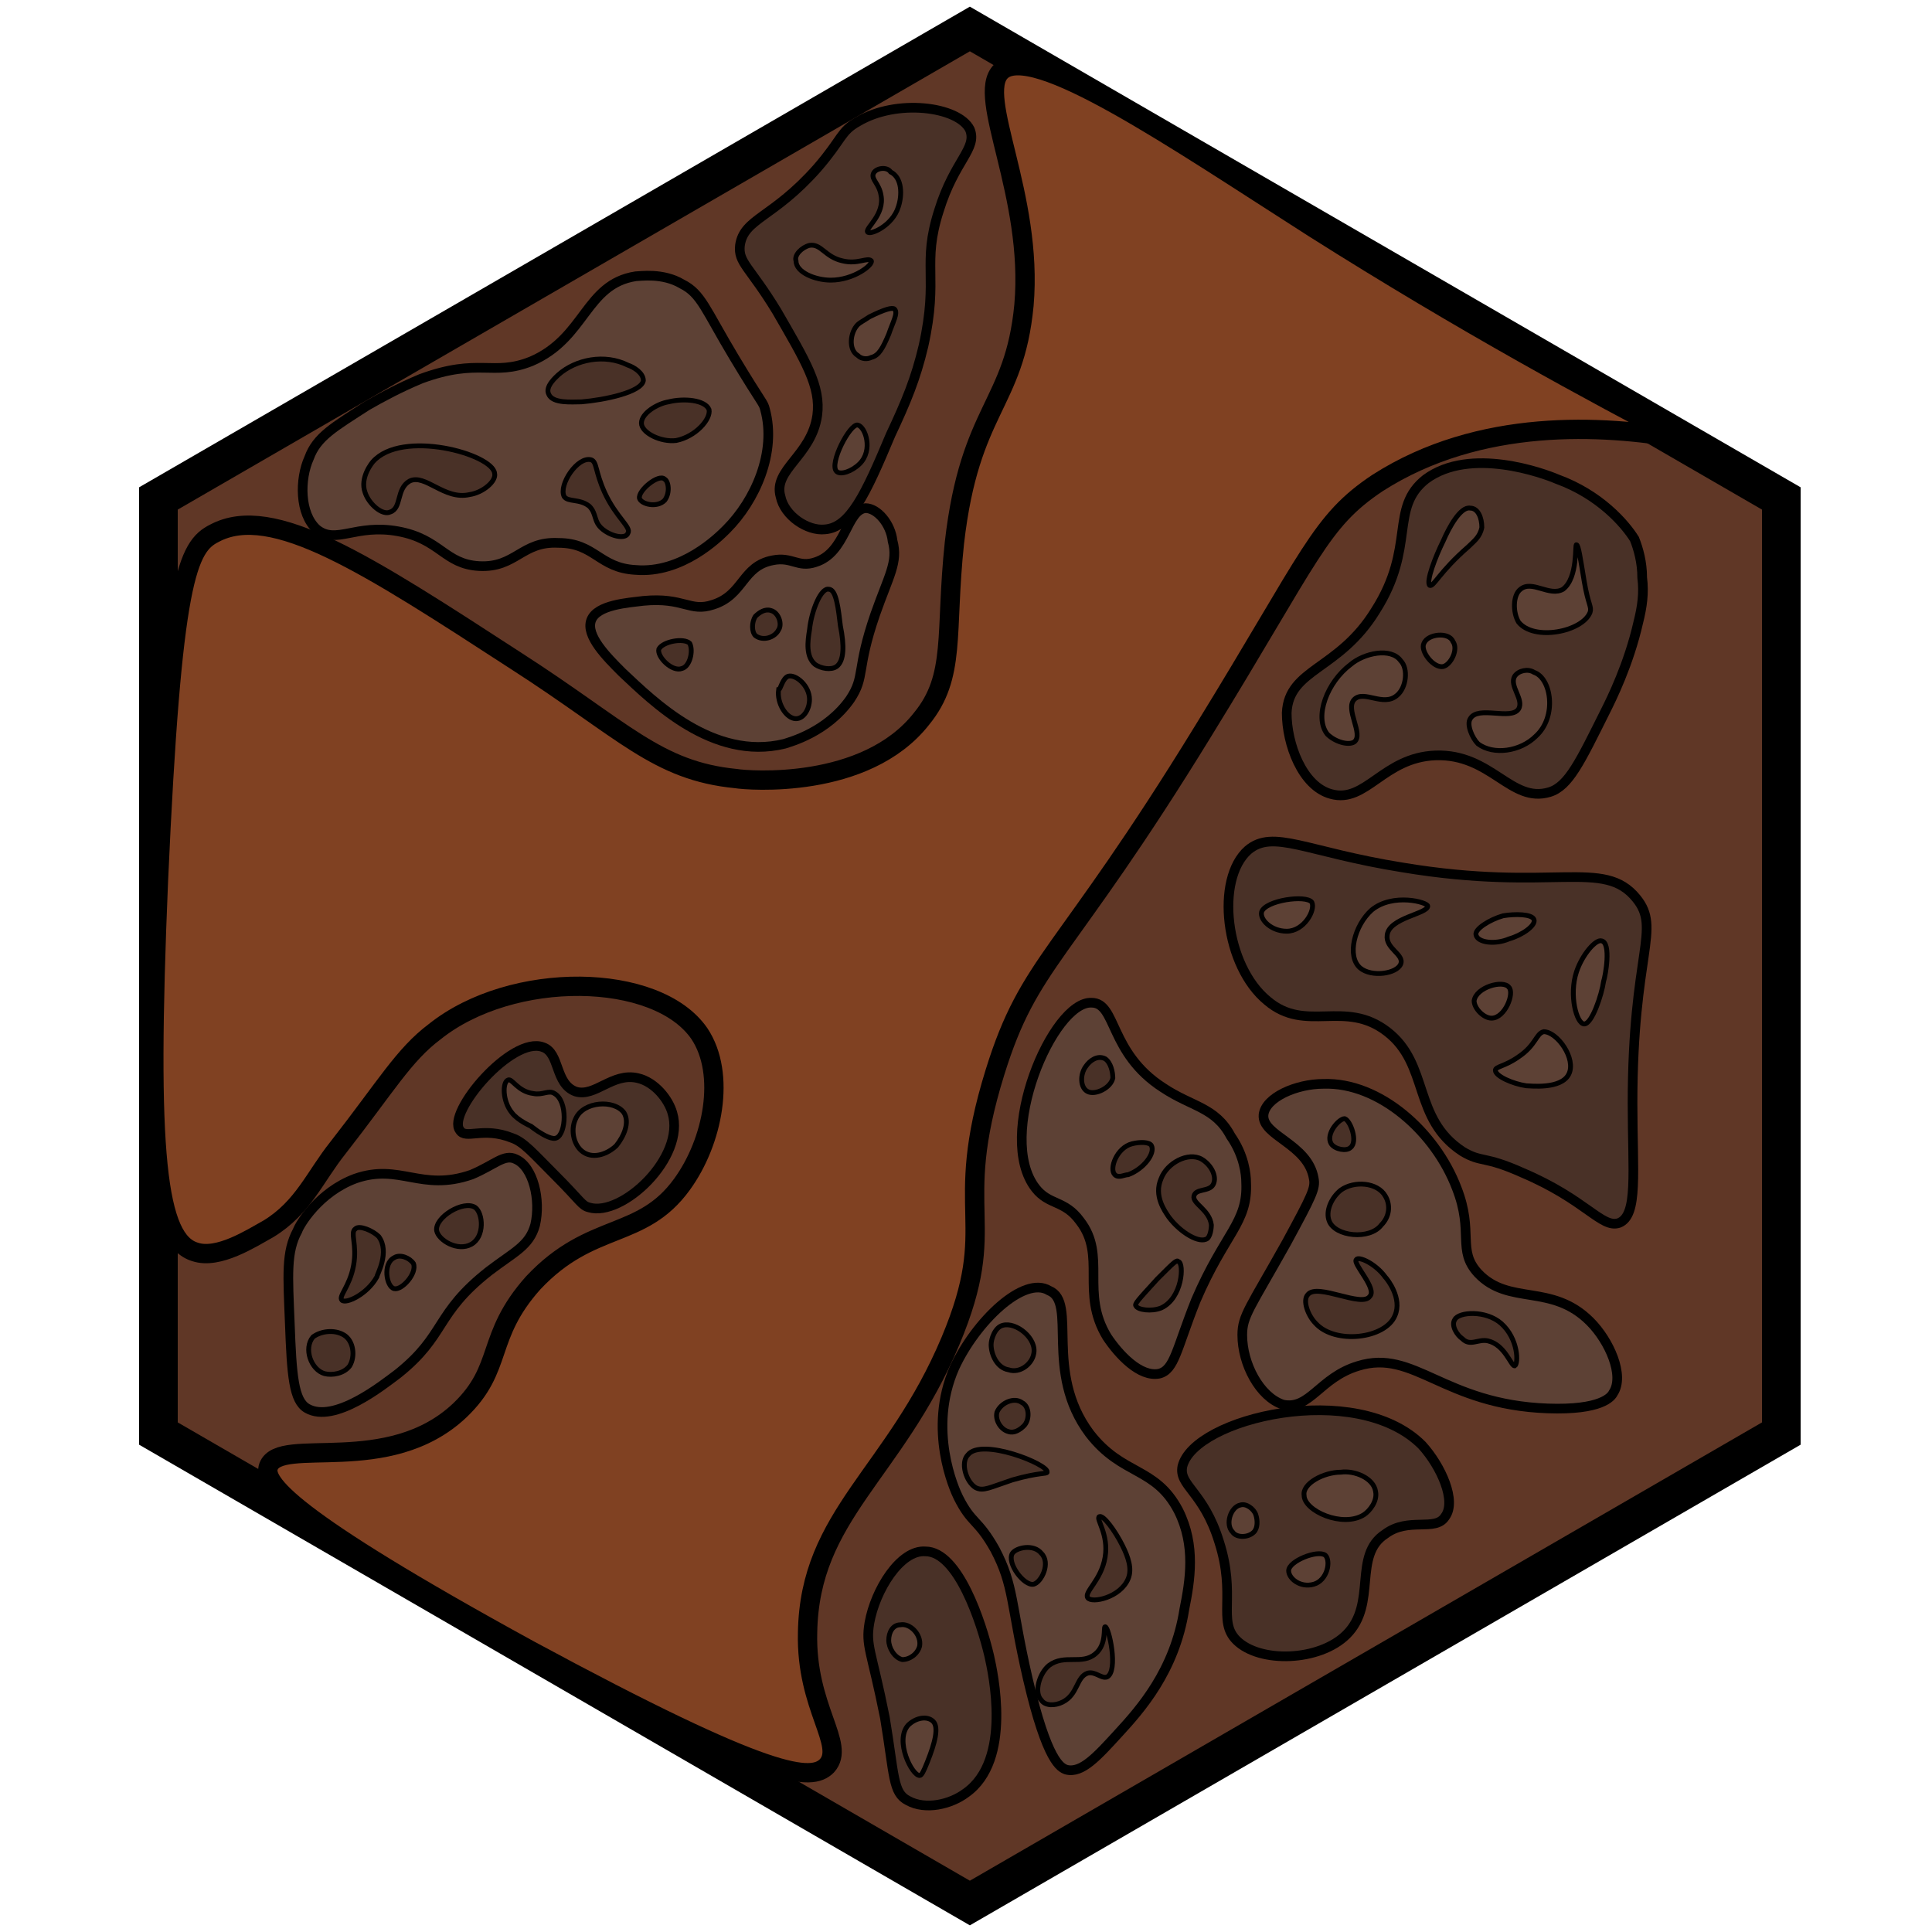
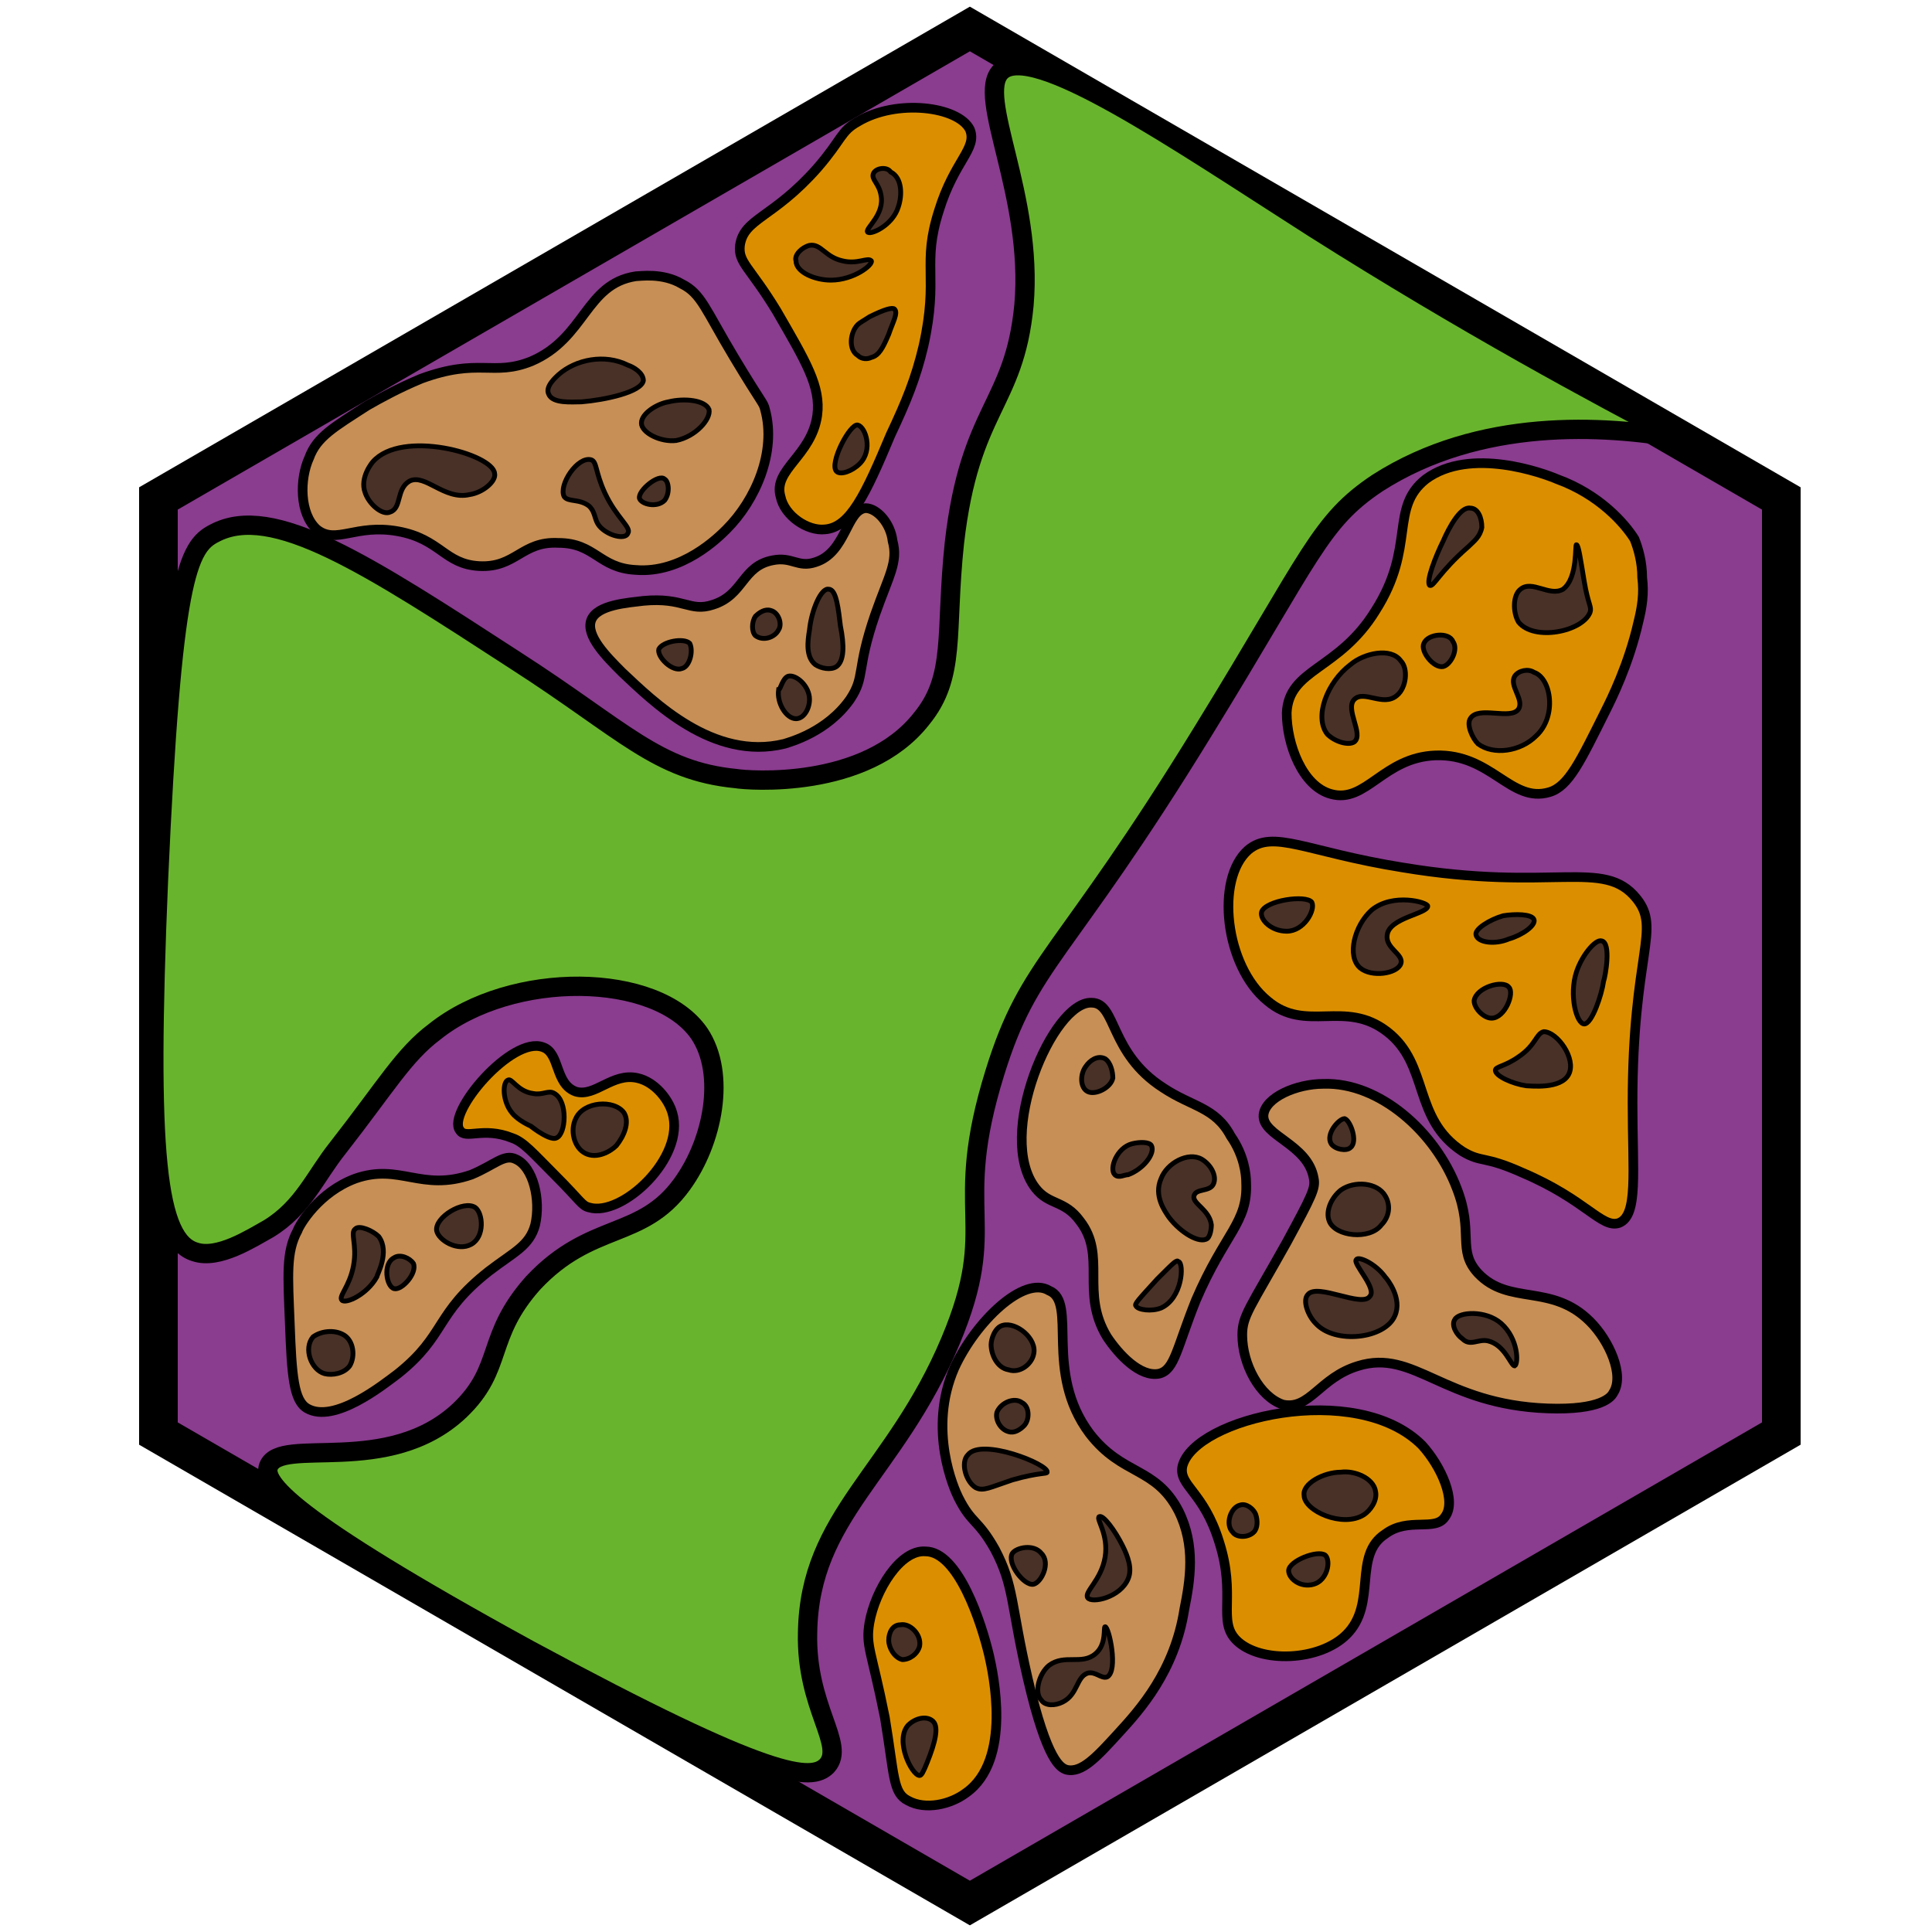
<svg xmlns="http://www.w3.org/2000/svg" version="1.1" id="Ebene_2_00000102515279259459330970000009961207141117840296_" x="0px" y="0px" viewBox="0 0 100 100" style="enable-background:new 0 0 100 100;" xml:space="preserve">
-   <style type="text/css">
- 	.st0{fill:#603726;stroke:#000000;stroke-width:2;stroke-miterlimit:10;}
- 	.st1{fill:#804122;stroke:#000000;stroke-miterlimit:10;}
- 	.st2{fill:#493127;stroke:#000000;stroke-width:0.5;stroke-miterlimit:10;}
- 	.st3{fill:#5D4135;stroke:#000000;stroke-width:0.5;stroke-miterlimit:10;}
- 	.st4{fill:#5D4135;stroke:#000000;stroke-width:0.25;stroke-miterlimit:10;}
- 	.st5{fill:#493127;stroke:#000000;stroke-width:0.25;stroke-miterlimit:10;}
- 	.st6{fill:none;stroke:#000000;stroke-width:0.25;stroke-miterlimit:10;}
- </style>
+   <style type="text/css">	.st0{fill:#8A3C8F;stroke:#000000;stroke-width:2;stroke-miterlimit:10;}	.st1{fill:#69B42D;stroke:#000000;stroke-miterlimit:10;}	.st2{fill:#DB8F00;stroke:#000000;stroke-width:0.5;stroke-miterlimit:10;}	.st3{fill:#C78F55;stroke:#000000;stroke-width:0.5;stroke-miterlimit:10;}	.st4{fill:#493127;stroke:#000000;stroke-width:0.25;stroke-miterlimit:10;}	.st5{fill:#493127;stroke:#000000;stroke-width:0.25;stroke-miterlimit:10;}	.st6{fill:none;stroke:#000000;stroke-width:0.25;stroke-miterlimit:10;}</style>
  <polygon class="st0" points="8.2,74.2 50.2,98.5 92.2,74.2 92.2,25.8 50.2,1.5 8.2,25.8 " />
-   <path class="st1" d="M68,11.8c-7.2-4.6-14.6-9.7-16.2-8.1C50.5,5,53.5,10.1,53,15.8c-0.5,5.2-2.8,5.3-3.6,12.3  c-0.5,4.7,0.1,6.9-1.7,9.1c-2.9,3.7-9,3.2-9.6,3.1c-4.1-0.4-5.8-2.5-11.4-6.1C19,29.2,14.1,26,11.1,27.6c-1.4,0.7-2.2,2.3-2.9,18  c-0.6,14.2-0.1,18.6,1.9,19.2c1.2,0.4,2.9-0.7,3.8-1.2c1.8-1.1,2.4-2.7,3.6-4.2c2.5-3.2,3.4-4.8,5-6c4-3.2,11.5-3.1,13.7,0.1  c1.4,2.1,0.7,5.6-0.9,7.8c-2.1,2.9-4.7,1.9-7.7,5.1c-2.5,2.8-1.5,4.4-3.8,6.6c-3.7,3.5-9.3,1.3-9.9,2.9c-0.3,0.8,0.9,2.6,13.5,9.5  C40,92.2,42,92.2,42.8,91.4c1-1.1-1.1-3-1-6.9c0.1-6.1,4.5-8.2,7.4-15.1c2.6-6.2,0-6.5,2.3-13.9c1.8-5.8,3.5-5.8,10.8-17.7  c5.6-9.1,6-10.8,9-12.8C76.6,21.6,83,22,87,22.7C82.6,20.4,75.9,16.8,68,11.8z" />
-   <path class="st2" d="M80.6,24.8c-0.7-0.3-4.5-1.7-6.8,0c-1.9,1.5-0.5,3.5-2.6,6.8c-1.9,3.1-4.5,3-4.6,5.3c0,1.6,0.8,3.8,2.3,4.2  c1.8,0.5,2.7-1.9,5.4-2c2.9-0.1,3.9,2.5,5.9,1.9c1-0.3,1.6-1.6,2.9-4.2c0.3-0.6,1.2-2.4,1.7-4.6c0.2-0.8,0.3-1.5,0.2-2.3  c0-0.8-0.2-1.5-0.4-2C84.1,27.1,82.8,25.6,80.6,24.8z" />
-   <path class="st2" d="M72.6,44.9c-5-0.8-6.7-2-8-0.9c-1.7,1.5-1.2,6,1,7.8c2,1.7,4-0.1,6.2,1.6c2.2,1.7,1.3,4.5,3.9,6.2  c1,0.6,1.1,0.2,3.1,1.1c3.3,1.4,4.1,2.9,5,2.6c1-0.4,0.7-2.6,0.7-6.2c0-7.8,1.5-9,0.2-10.6C83,44.4,80.4,46.2,72.6,44.9z" />
-   <path class="st3" d="M76.5,65.9c-1.1-1.2-0.2-2.1-1.1-4.4c-1.1-2.9-4-5.5-6.9-5.4c-1.4,0-3,0.7-3.1,1.6c-0.1,1.1,2.3,1.5,2.6,3.3  c0.1,0.5-0.1,0.9-1.4,3.3c-1.9,3.4-2.3,3.8-2.3,4.8c0,1.5,0.9,3.2,2.1,3.6c1.4,0.3,1.9-1.4,3.9-2c2.9-0.9,4.4,2,9.8,2.2  c2.8,0.1,3.3-0.6,3.4-0.8c0.6-0.9-0.2-2.7-1.2-3.7C80.3,66.4,78.1,67.6,76.5,65.9z" />
-   <path class="st3" d="M60.2,56.3c-2.8-1.8-2.4-4.4-3.7-4.4c-2-0.1-5,6.9-2.9,9.6c0.7,0.9,1.5,0.6,2.3,1.7c1.4,1.8,0,3.7,1.4,6  c0.6,0.9,1.7,2.1,2.7,1.9c0.8-0.2,0.9-1.3,1.9-3.8c1.5-3.5,2.7-4,2.6-6.1c0-0.4-0.1-1.4-0.8-2.4C62.9,57.3,61.7,57.3,60.2,56.3z" />
-   <path class="st2" d="M61.2,75.9c-0.2,1,1.1,1.3,1.9,3.9c0.9,2.8-0.1,4.1,0.9,5.1c1.2,1.2,4.3,1.1,5.7-0.3c1.6-1.6,0.3-4.1,2-5.2  c1.2-0.9,2.6-0.1,3.1-0.9c0.6-0.8-0.2-2.6-1.2-3.7C70.2,71.4,61.8,73.4,61.2,75.9z" />
-   <path class="st3" d="M49.4,70.8c-1.4,3.2,0,6.3,0.2,6.7c0.7,1.4,1,1.1,1.9,2.7c1,1.9,0.8,2.8,1.7,6.7c1,4.3,1.7,4.6,2,4.7  c0.8,0.2,1.6-0.7,2.7-1.9c1.1-1.2,2.9-3.2,3.4-6.4c0.3-1.5,0.6-3.3-0.3-5.1c-1.2-2.3-2.9-1.8-4.6-4c-2.4-3.2-0.6-6.8-2.1-7.4  C53,66,50.5,68.4,49.4,70.8z" />
-   <path class="st2" d="M45,84c-0.2,1.2,0.1,1.4,0.8,4.9c0.5,3,0.4,3.9,1.2,4.3c0.9,0.5,2.2,0.2,3-0.4c2.4-1.7,1.4-6.2,1.2-7.1  c-0.4-1.7-1.6-5.4-3.3-5.4C46.6,80.2,45.3,82.3,45,84z" />
-   <path class="st2" d="M29.8,56.5c-1.1-0.4-0.8-2-1.7-2.3c-1.6-0.6-5,3.4-4.3,4.3c0.3,0.5,1.2-0.2,2.7,0.4c0.6,0.2,1.1,0.8,2.2,1.9  c1.4,1.4,1.4,1.6,1.8,1.7c1.7,0.5,5-2.6,4.3-4.9c-0.2-0.7-0.9-1.6-1.8-1.8C31.7,55.5,30.8,56.8,29.8,56.5z" />
-   <path class="st3" d="M26.7,60c-0.6-0.3-1.1,0.3-2.3,0.8c-2.6,0.9-3.7-0.6-6,0.2c-1.9,0.7-2.9,2.4-3,2.7c-0.6,1.1-0.5,2.3-0.4,4.8  c0.1,2.7,0.2,4,0.9,4.4c1.4,0.8,3.9-1.2,4.7-1.8c2.5-2,1.9-3.1,4.7-5.3c1.3-1,2.1-1.3,2.4-2.4C28,62.1,27.6,60.4,26.7,60z" />
-   <path class="st3" d="M44.8,26.3c-1,0.1-1,2.3-2.6,2.8c-0.9,0.3-1.2-0.3-2.2-0.1c-1.6,0.3-1.5,1.8-3.1,2.3c-1.2,0.4-1.5-0.4-3.6-0.2  c-0.8,0.1-2.4,0.2-2.7,1c-0.3,0.8,0.8,1.9,1.6,2.7c1.6,1.5,4.7,4.6,8.4,3.7c0.3-0.1,2.2-0.6,3.4-2.3c0.8-1.2,0.3-1.5,1.3-4.4  c0.7-2,1.2-2.7,0.9-3.8C46.1,27.1,45.4,26.3,44.8,26.3z" />
-   <path class="st2" d="M44.4,6.3c-0.9,0.5-0.8,0.9-2.1,2.4c-2.3,2.6-3.8,2.6-4,4c-0.1,0.9,0.5,1.1,1.9,3.4c1.5,2.6,2.3,3.9,2.1,5.4  c-0.3,2.1-2.3,2.8-1.9,4.2c0.2,1,1.4,1.8,2.3,1.7c1.3-0.1,2.1-1.8,3.4-4.9c0.8-1.7,1.3-2.9,1.7-4.6c0.8-3.6-0.1-4.2,0.8-7  c0.8-2.6,2-3.2,1.6-4.2C49.6,5.5,46.4,5.1,44.4,6.3z" />
-   <path class="st3" d="M32.9,14.3c-2.6,0.4-2.6,3.2-5.4,4.4c-2,0.8-2.7-0.2-5.7,0.9c-1.2,0.5-2.1,1-2.8,1.4c-1.7,1.1-2.6,1.6-3,2.7  c-0.5,1.1-0.5,2.9,0.4,3.7c1,0.8,2-0.3,4.2,0.1c2.2,0.4,2.4,1.7,4.2,1.8c1.9,0.1,2.2-1.3,4.1-1.2c1.9,0,2.1,1.3,4,1.4  c2.4,0.2,4.3-1.7,4.7-2.1c1.5-1.5,2.6-4,2-6.2c-0.1-0.4-0.1-0.2-1.6-2.7c-1.5-2.5-1.7-3.3-2.7-3.8C34.3,14.1,33.1,14.3,32.9,14.3z" />
-   <path class="st4" d="M80.9,30.5c-0.7,0.4-1.6-0.5-2.2,0c-0.4,0.3-0.4,1.2-0.1,1.7c0.8,1,3.3,0.5,3.7-0.5c0.1-0.3-0.1-0.4-0.3-1.6  c-0.2-1.2-0.3-1.9-0.4-1.9C81.5,28.1,81.7,29.9,80.9,30.5z" />
-   <path class="st4" d="M74.7,28c-0.4,0.8-0.9,2.1-0.7,2.3c0.2,0.1,0.5-0.7,2-2c0.3-0.3,0.6-0.5,0.7-1c0-0.5-0.2-1-0.6-1  C75.6,26.2,75,27.3,74.7,28z" />
-   <path class="st4" d="M79.5,38.1c-0.8,0.8-2.2,1-3,0.4c-0.3-0.3-0.6-1-0.4-1.3c0.4-0.7,2.1,0.1,2.5-0.5c0.3-0.5-0.5-1.2-0.2-1.7  c0.2-0.3,0.7-0.4,1-0.2C80.3,35.1,80.6,37.1,79.5,38.1z" />
+   <path class="st1" d="M68,11.8c-7.2-4.6-14.6-9.7-16.2-8.1C50.5,5,53.5,10.1,53,15.8c-0.5,5.2-2.8,5.3-3.6,12.3 c-0.5,4.7,0.1,6.9-1.7,9.1c-2.9,3.7-9,3.2-9.6,3.1c-4.1-0.4-5.8-2.5-11.4-6.1C19,29.2,14.1,26,11.1,27.6c-1.4,0.7-2.2,2.3-2.9,18 c-0.6,14.2-0.1,18.6,1.9,19.2c1.2,0.4,2.9-0.7,3.8-1.2c1.8-1.1,2.4-2.7,3.6-4.2c2.5-3.2,3.4-4.8,5-6c4-3.2,11.5-3.1,13.7,0.1 c1.4,2.1,0.7,5.6-0.9,7.8c-2.1,2.9-4.7,1.9-7.7,5.1c-2.5,2.8-1.5,4.4-3.8,6.6c-3.7,3.5-9.3,1.3-9.9,2.9c-0.3,0.8,0.9,2.6,13.5,9.5 C40,92.2,42,92.2,42.8,91.4c1-1.1-1.1-3-1-6.9c0.1-6.1,4.5-8.2,7.4-15.1c2.6-6.2,0-6.5,2.3-13.9c1.8-5.8,3.5-5.8,10.8-17.7 c5.6-9.1,6-10.8,9-12.8C76.6,21.6,83,22,87,22.7C82.6,20.4,75.9,16.8,68,11.8z" />
+   <path class="st2" d="M80.6,24.8c-0.7-0.3-4.5-1.7-6.8,0c-1.9,1.5-0.5,3.5-2.6,6.8c-1.9,3.1-4.5,3-4.6,5.3c0,1.6,0.8,3.8,2.3,4.2 c1.8,0.5,2.7-1.9,5.4-2c2.9-0.1,3.9,2.5,5.9,1.9c1-0.3,1.6-1.6,2.9-4.2c0.3-0.6,1.2-2.4,1.7-4.6c0.2-0.8,0.3-1.5,0.2-2.3 c0-0.8-0.2-1.5-0.4-2C84.1,27.1,82.8,25.6,80.6,24.8z" />
+   <path class="st2" d="M72.6,44.9c-5-0.8-6.7-2-8-0.9c-1.7,1.5-1.2,6,1,7.8c2,1.7,4-0.1,6.2,1.6c2.2,1.7,1.3,4.5,3.9,6.2 c1,0.6,1.1,0.2,3.1,1.1c3.3,1.4,4.1,2.9,5,2.6c1-0.4,0.7-2.6,0.7-6.2c0-7.8,1.5-9,0.2-10.6C83,44.4,80.4,46.2,72.6,44.9z" />
+   <path class="st3" d="M76.5,65.9c-1.1-1.2-0.2-2.1-1.1-4.4c-1.1-2.9-4-5.5-6.9-5.4c-1.4,0-3,0.7-3.1,1.6c-0.1,1.1,2.3,1.5,2.6,3.3 c0.1,0.5-0.1,0.9-1.4,3.3c-1.9,3.4-2.3,3.8-2.3,4.8c0,1.5,0.9,3.2,2.1,3.6c1.4,0.3,1.9-1.4,3.9-2c2.9-0.9,4.4,2,9.8,2.2 c2.8,0.1,3.3-0.6,3.4-0.8c0.6-0.9-0.2-2.7-1.2-3.7C80.3,66.4,78.1,67.6,76.5,65.9z" />
+   <path class="st3" d="M60.2,56.3c-2.8-1.8-2.4-4.4-3.7-4.4c-2-0.1-5,6.9-2.9,9.6c0.7,0.9,1.5,0.6,2.3,1.7c1.4,1.8,0,3.7,1.4,6 c0.6,0.9,1.7,2.1,2.7,1.9c0.8-0.2,0.9-1.3,1.9-3.8c1.5-3.5,2.7-4,2.6-6.1c0-0.4-0.1-1.4-0.8-2.4C62.9,57.3,61.7,57.3,60.2,56.3z" />
+   <path class="st2" d="M61.2,75.9c-0.2,1,1.1,1.3,1.9,3.9c0.9,2.8-0.1,4.1,0.9,5.1c1.2,1.2,4.3,1.1,5.7-0.3c1.6-1.6,0.3-4.1,2-5.2 c1.2-0.9,2.6-0.1,3.1-0.9c0.6-0.8-0.2-2.6-1.2-3.7C70.2,71.4,61.8,73.4,61.2,75.9z" />
+   <path class="st3" d="M49.4,70.8c-1.4,3.2,0,6.3,0.2,6.7c0.7,1.4,1,1.1,1.9,2.7c1,1.9,0.8,2.8,1.7,6.7c1,4.3,1.7,4.6,2,4.7 c0.8,0.2,1.6-0.7,2.7-1.9c1.1-1.2,2.9-3.2,3.4-6.4c0.3-1.5,0.6-3.3-0.3-5.1c-1.2-2.3-2.9-1.8-4.6-4c-2.4-3.2-0.6-6.8-2.1-7.4 C53,66,50.5,68.4,49.4,70.8z" />
+   <path class="st2" d="M45,84c-0.2,1.2,0.1,1.4,0.8,4.9c0.5,3,0.4,3.9,1.2,4.3c0.9,0.5,2.2,0.2,3-0.4c2.4-1.7,1.4-6.2,1.2-7.1 c-0.4-1.7-1.6-5.4-3.3-5.4C46.6,80.2,45.3,82.3,45,84z" />
+   <path class="st2" d="M29.8,56.5c-1.1-0.4-0.8-2-1.7-2.3c-1.6-0.6-5,3.4-4.3,4.3c0.3,0.5,1.2-0.2,2.7,0.4c0.6,0.2,1.1,0.8,2.2,1.9 c1.4,1.4,1.4,1.6,1.8,1.7c1.7,0.5,5-2.6,4.3-4.9c-0.2-0.7-0.9-1.6-1.8-1.8C31.7,55.5,30.8,56.8,29.8,56.5z" />
+   <path class="st3" d="M26.7,60c-0.6-0.3-1.1,0.3-2.3,0.8c-2.6,0.9-3.7-0.6-6,0.2c-1.9,0.7-2.9,2.4-3,2.7c-0.6,1.1-0.5,2.3-0.4,4.8 c0.1,2.7,0.2,4,0.9,4.4c1.4,0.8,3.9-1.2,4.7-1.8c2.5-2,1.9-3.1,4.7-5.3c1.3-1,2.1-1.3,2.4-2.4C28,62.1,27.6,60.4,26.7,60z" />
+   <path class="st3" d="M44.8,26.3c-1,0.1-1,2.3-2.6,2.8c-0.9,0.3-1.2-0.3-2.2-0.1c-1.6,0.3-1.5,1.8-3.1,2.3c-1.2,0.4-1.5-0.4-3.6-0.2 c-0.8,0.1-2.4,0.2-2.7,1c-0.3,0.8,0.8,1.9,1.6,2.7c1.6,1.5,4.7,4.6,8.4,3.7c0.3-0.1,2.2-0.6,3.4-2.3c0.8-1.2,0.3-1.5,1.3-4.4 c0.7-2,1.2-2.7,0.9-3.8C46.1,27.1,45.4,26.3,44.8,26.3z" />
+   <path class="st2" d="M44.4,6.3c-0.9,0.5-0.8,0.9-2.1,2.4c-2.3,2.6-3.8,2.6-4,4c-0.1,0.9,0.5,1.1,1.9,3.4c1.5,2.6,2.3,3.9,2.1,5.4 c-0.3,2.1-2.3,2.8-1.9,4.2c0.2,1,1.4,1.8,2.3,1.7c1.3-0.1,2.1-1.8,3.4-4.9c0.8-1.7,1.3-2.9,1.7-4.6c0.8-3.6-0.1-4.2,0.8-7 c0.8-2.6,2-3.2,1.6-4.2C49.6,5.5,46.4,5.1,44.4,6.3z" />
+   <path class="st3" d="M32.9,14.3c-2.6,0.4-2.6,3.2-5.4,4.4c-2,0.8-2.7-0.2-5.7,0.9c-1.2,0.5-2.1,1-2.8,1.4c-1.7,1.1-2.6,1.6-3,2.7 c-0.5,1.1-0.5,2.9,0.4,3.7c1,0.8,2-0.3,4.2,0.1c2.2,0.4,2.4,1.7,4.2,1.8c1.9,0.1,2.2-1.3,4.1-1.2c1.9,0,2.1,1.3,4,1.4 c2.4,0.2,4.3-1.7,4.7-2.1c1.5-1.5,2.6-4,2-6.2c-0.1-0.4-0.1-0.2-1.6-2.7c-1.5-2.5-1.7-3.3-2.7-3.8C34.3,14.1,33.1,14.3,32.9,14.3z" />
+   <path class="st4" d="M80.9,30.5c-0.7,0.4-1.6-0.5-2.2,0c-0.4,0.3-0.4,1.2-0.1,1.7c0.8,1,3.3,0.5,3.7-0.5c0.1-0.3-0.1-0.4-0.3-1.6 c-0.2-1.2-0.3-1.9-0.4-1.9C81.5,28.1,81.7,29.9,80.9,30.5z" />
+   <path class="st4" d="M74.7,28c-0.4,0.8-0.9,2.1-0.7,2.3c0.2,0.1,0.5-0.7,2-2c0.3-0.3,0.6-0.5,0.7-1c0-0.5-0.2-1-0.6-1 C75.6,26.2,75,27.3,74.7,28z" />
+   <path class="st4" d="M79.5,38.1c-0.8,0.8-2.2,1-3,0.4c-0.3-0.3-0.6-1-0.4-1.3c0.4-0.7,2.1,0.1,2.5-0.5c0.3-0.5-0.5-1.2-0.2-1.7 c0.2-0.3,0.7-0.4,1-0.2C80.3,35.1,80.6,37.1,79.5,38.1z" />
  <path class="st4" d="M73.7,33.3c-0.2,0.4,0.5,1.3,1,1.2c0.4-0.1,0.8-0.9,0.5-1.3C75,32.7,73.9,32.8,73.7,33.3z" />
-   <path class="st4" d="M69.9,34.4c-1.2,0.9-1.9,2.7-1.2,3.6c0.4,0.4,1.1,0.6,1.4,0.4c0.5-0.4-0.5-1.7,0-2.2c0.5-0.5,1.5,0.4,2.2-0.2  c0.5-0.4,0.6-1.4,0.2-1.8C72,33.5,70.6,33.8,69.9,34.4z" />
+   <path class="st4" d="M69.9,34.4c-1.2,0.9-1.9,2.7-1.2,3.6c0.4,0.4,1.1,0.6,1.4,0.4c0.5-0.4-0.5-1.7,0-2.2c0.5-0.5,1.5,0.4,2.2-0.2 c0.5-0.4,0.6-1.4,0.2-1.8C72,33.5,70.6,33.8,69.9,34.4z" />
  <path class="st4" d="M83,50.8c-0.1,0.7-0.6,2.2-1,2.2c-0.4,0-0.8-1.5-0.4-2.7c0.3-0.9,1-1.7,1.3-1.6C83.4,48.8,83.1,50.5,83,50.8z" />
  <path class="st4" d="M77.2,52.7c-0.4,0-0.9-0.5-0.9-0.9c0.1-0.7,1.5-1.1,1.8-0.7C78.4,51.4,77.9,52.7,77.2,52.7z" />
-   <path class="st4" d="M81.2,55.6c-0.4,0.8-2,0.6-2.2,0.6c-0.7-0.1-1.6-0.5-1.6-0.8c0-0.2,0.5-0.2,1.2-0.7c0.9-0.6,0.9-1.2,1.3-1.3  C80.6,53.4,81.6,54.8,81.2,55.6z" />
-   <path class="st4" d="M76.4,48.4c-0.1-0.3,0.7-0.8,1.4-1c0.6-0.1,1.5-0.1,1.6,0.2c0.1,0.3-0.6,0.8-1.3,1  C77.4,48.9,76.5,48.8,76.4,48.4z" />
-   <path class="st4" d="M71,47.1c-0.9,0.8-1.3,2.4-0.6,3c0.6,0.5,1.9,0.3,2.1-0.2c0.2-0.5-0.8-0.8-0.7-1.5c0.1-0.9,2.1-1.1,2.1-1.5  C73.9,46.7,72.1,46.2,71,47.1z" />
+   <path class="st4" d="M81.2,55.6c-0.4,0.8-2,0.6-2.2,0.6c-0.7-0.1-1.6-0.5-1.6-0.8c0-0.2,0.5-0.2,1.2-0.7c0.9-0.6,0.9-1.2,1.3-1.3 C80.6,53.4,81.6,54.8,81.2,55.6z" />
+   <path class="st4" d="M76.4,48.4c-0.1-0.3,0.7-0.8,1.4-1c0.6-0.1,1.5-0.1,1.6,0.2c0.1,0.3-0.6,0.8-1.3,1 C77.4,48.9,76.5,48.8,76.4,48.4z" />
+   <path class="st4" d="M71,47.1c-0.9,0.8-1.3,2.4-0.6,3c0.6,0.5,1.9,0.3,2.1-0.2c0.2-0.5-0.8-0.8-0.7-1.5c0.1-0.9,2.1-1.1,2.1-1.5 C73.9,46.7,72.1,46.2,71,47.1z" />
  <path class="st4" d="M65.3,47.2c-0.1,0.4,0.5,1,1.3,1c0.9,0,1.5-1.1,1.3-1.5C67.6,46.3,65.5,46.6,65.3,47.2z" />
-   <path class="st5" d="M77,69.4c0.9,0.2,1.2,1.3,1.4,1.3c0.2-0.1,0.2-1.4-0.7-2.2c-0.8-0.7-2.2-0.6-2.4-0.2c-0.2,0.3,0.1,0.8,0.4,1  C76.1,69.7,76.5,69.3,77,69.4z" />
-   <path class="st5" d="M70.2,65.2c-0.2,0.2,1.1,1.5,0.7,1.9c-0.4,0.6-2.7-0.7-3.2-0.1c-0.3,0.3,0,1.1,0.4,1.5c1,1.1,3.6,0.8,4.1-0.4  c0.4-0.9-0.4-1.9-0.5-2C71.2,65.4,70.3,65,70.2,65.2z" />
-   <path class="st5" d="M71.7,61.9c-0.4-0.7-1.6-0.8-2.3-0.3c-0.5,0.4-0.8,1.1-0.6,1.6c0.3,0.8,2.1,1,2.7,0.2  C71.9,63,72,62.4,71.7,61.9z" />
+   <path class="st5" d="M77,69.4c0.9,0.2,1.2,1.3,1.4,1.3c0.2-0.1,0.2-1.4-0.7-2.2c-0.8-0.7-2.2-0.6-2.4-0.2c-0.2,0.3,0.1,0.8,0.4,1 C76.1,69.7,76.5,69.3,77,69.4z" />
+   <path class="st5" d="M70.2,65.2c-0.2,0.2,1.1,1.5,0.7,1.9c-0.4,0.6-2.7-0.7-3.2-0.1c-0.3,0.3,0,1.1,0.4,1.5c1,1.1,3.6,0.8,4.1-0.4 c0.4-0.9-0.4-1.9-0.5-2C71.2,65.4,70.3,65,70.2,65.2z" />
+   <path class="st5" d="M71.7,61.9c-0.4-0.7-1.6-0.8-2.3-0.3c-0.5,0.4-0.8,1.1-0.6,1.6c0.3,0.8,2.1,1,2.7,0.2 C71.9,63,72,62.4,71.7,61.9z" />
  <path class="st5" d="M69.6,57.9c-0.3,0-1,0.8-0.7,1.3c0.2,0.3,0.8,0.4,1,0.2C70.3,59.1,69.9,58,69.6,57.9z" />
  <path class="st4" d="M71.2,77.2c-0.1-0.7-1.1-1.1-1.8-1c-0.9,0-2,0.6-1.9,1.2c0,0.8,2,1.7,3.1,1C70.9,78.2,71.3,77.7,71.2,77.2z" />
-   <path class="st4" d="M65,78.4c-0.1-0.3-0.5-0.6-0.8-0.5c-0.5,0.1-0.8,1-0.4,1.4c0.2,0.3,0.8,0.3,1.1,0C65.1,79.1,65.1,78.7,65,78.4z  " />
+   <path class="st4" d="M65,78.4c-0.1-0.3-0.5-0.6-0.8-0.5c-0.5,0.1-0.8,1-0.4,1.4c0.2,0.3,0.8,0.3,1.1,0C65.1,79.1,65.1,78.7,65,78.4z " />
  <path class="st4" d="M66.7,81.3c0,0.4,0.6,0.9,1.3,0.7c0.7-0.2,0.9-1.2,0.6-1.5C68.2,80.2,66.7,80.8,66.7,81.3z" />
-   <path class="st5" d="M62.8,61.3c0.2-0.4-0.1-1-0.6-1.3c-0.7-0.4-1.8,0.2-2.1,1c-0.4,0.9,0.2,1.7,0.4,2c0.6,0.8,1.6,1.4,2,1.1  c0.2-0.2,0.2-0.7,0.2-0.7c-0.1-0.8-1-1.1-0.9-1.5C61.9,61.5,62.6,61.7,62.8,61.3z" />
-   <path class="st5" d="M59.6,59.3c0.2,0.4-0.4,1.2-1.2,1.5c-0.2,0-0.5,0.2-0.7,0c-0.3-0.3,0.1-1.4,0.9-1.6  C59,59.1,59.5,59.1,59.6,59.3z" />
-   <path class="st5" d="M57.2,54.8c-0.4-0.2-0.8,0.1-1,0.4c-0.3,0.4-0.3,1.1,0.1,1.3c0.4,0.2,1.2-0.2,1.3-0.7  C57.6,55.5,57.5,55,57.2,54.8z" />
-   <path class="st5" d="M59.9,66.2c-1,1.1-1.2,1.3-1.1,1.4c0.1,0.2,0.8,0.3,1.3,0.1c1.1-0.5,1.2-2.3,0.9-2.4  C60.9,65.2,60.8,65.3,59.9,66.2z" />
-   <path class="st5" d="M56.9,78.5c-0.2,0.1,0.5,0.9,0.3,2.1c-0.2,1.2-1.1,1.8-0.9,2.1c0.2,0.3,1.7,0,2.1-1c0.2-0.5,0-1.1-0.3-1.7  C57.7,79.2,57.1,78.4,56.9,78.5z" />
+   <path class="st5" d="M62.8,61.3c0.2-0.4-0.1-1-0.6-1.3c-0.7-0.4-1.8,0.2-2.1,1c-0.4,0.9,0.2,1.7,0.4,2c0.6,0.8,1.6,1.4,2,1.1 c0.2-0.2,0.2-0.7,0.2-0.7c-0.1-0.8-1-1.1-0.9-1.5C61.9,61.5,62.6,61.7,62.8,61.3z" />
+   <path class="st5" d="M59.6,59.3c0.2,0.4-0.4,1.2-1.2,1.5c-0.2,0-0.5,0.2-0.7,0c-0.3-0.3,0.1-1.4,0.9-1.6 C59,59.1,59.5,59.1,59.6,59.3z" />
+   <path class="st5" d="M57.2,54.8c-0.4-0.2-0.8,0.1-1,0.4c-0.3,0.4-0.3,1.1,0.1,1.3c0.4,0.2,1.2-0.2,1.3-0.7 C57.6,55.5,57.5,55,57.2,54.8z" />
+   <path class="st5" d="M59.9,66.2c-1,1.1-1.2,1.3-1.1,1.4c0.1,0.2,0.8,0.3,1.3,0.1c1.1-0.5,1.2-2.3,0.9-2.4 C60.9,65.2,60.8,65.3,59.9,66.2z" />
+   <path class="st5" d="M56.9,78.5c-0.2,0.1,0.5,0.9,0.3,2.1c-0.2,1.2-1.1,1.8-0.9,2.1c0.2,0.3,1.7,0,2.1-1c0.2-0.5,0-1.1-0.3-1.7 C57.7,79.2,57.1,78.4,56.9,78.5z" />
  <path class="st6" d="M54.7,76.7" />
-   <path class="st5" d="M50.1,75.3c-0.4,0.4-0.1,1.4,0.4,1.7c0.4,0.2,0.7,0,1.9-0.4c1.4-0.4,1.8-0.3,1.8-0.4  C54.3,75.8,50.8,74.4,50.1,75.3z" />
-   <path class="st5" d="M52.9,72.6c-0.4-0.3-1.1,0-1.3,0.5c-0.1,0.4,0.2,0.9,0.6,1c0.3,0.1,0.6-0.1,0.8-0.3  C53.3,73.5,53.3,72.8,52.9,72.6z" />
-   <path class="st5" d="M53.5,70.1c0.2-0.8-0.9-1.7-1.6-1.5c-0.4,0.1-0.6,0.7-0.6,1c0,0.5,0.3,1.2,0.9,1.3  C52.8,71.1,53.4,70.6,53.5,70.1z" />
+   <path class="st5" d="M50.1,75.3c-0.4,0.4-0.1,1.4,0.4,1.7c0.4,0.2,0.7,0,1.9-0.4c1.4-0.4,1.8-0.3,1.8-0.4 C54.3,75.8,50.8,74.4,50.1,75.3z" />
+   <path class="st5" d="M52.9,72.6c-0.4-0.3-1.1,0-1.3,0.5c-0.1,0.4,0.2,0.9,0.6,1c0.3,0.1,0.6-0.1,0.8-0.3 C53.3,73.5,53.3,72.8,52.9,72.6z" />
+   <path class="st5" d="M53.5,70.1c0.2-0.8-0.9-1.7-1.6-1.5c-0.4,0.1-0.6,0.7-0.6,1c0,0.5,0.3,1.2,0.9,1.3 C52.8,71.1,53.4,70.6,53.5,70.1z" />
  <path class="st5" d="M52.4,80.4c-0.3,0.5,0.6,1.7,1.1,1.6c0.4-0.1,0.9-1.1,0.4-1.6C53.5,79.9,52.6,80.1,52.4,80.4z" />
-   <path class="st5" d="M57.3,86.8c-0.3,0.1-0.6-0.3-1-0.2c-0.6,0.2-0.5,1.1-1.3,1.5c-0.4,0.2-0.9,0.2-1.1-0.1  c-0.4-0.4-0.1-1.4,0.4-1.8c0.8-0.6,1.7,0,2.4-0.6c0.6-0.5,0.4-1.4,0.5-1.4C57.4,84.2,57.9,86.5,57.3,86.8z" />
+   <path class="st5" d="M57.3,86.8c-0.3,0.1-0.6-0.3-1-0.2c-0.6,0.2-0.5,1.1-1.3,1.5c-0.4,0.2-0.9,0.2-1.1-0.1 c-0.4-0.4-0.1-1.4,0.4-1.8c0.8-0.6,1.7,0,2.4-0.6c0.6-0.5,0.4-1.4,0.5-1.4C57.4,84.2,57.9,86.5,57.3,86.8z" />
  <path class="st4" d="M46,84.9c0,0.4,0.3,0.9,0.7,1c0.4,0,0.8-0.3,0.9-0.7c0.1-0.6-0.5-1.2-1-1.1C46.2,84.1,46,84.5,46,84.9z" />
  <path class="st4" d="M47,89.3c-0.7,0.8,0.2,2.6,0.6,2.6c0.1,0,0.2-0.2,0.4-0.7c0.4-1,0.6-1.8,0.3-2.1C48,88.8,47.4,88.9,47,89.3z" />
-   <path class="st4" d="M29.8,57.9c-0.3,0.6-0.1,1.5,0.5,1.8c0.6,0.3,1.3-0.1,1.6-0.4c0.4-0.5,0.7-1.2,0.4-1.7  C31.8,56.9,30.2,57,29.8,57.9z" />
-   <path class="st4" d="M27.6,56.6c-0.8-0.1-1.1-0.8-1.3-0.7c-0.3,0.1-0.3,1.1,0.2,1.7c0.3,0.4,1,0.7,1,0.7l0,0  c-0.4-0.3,0.9,0.8,1.3,0.6c0.5-0.2,0.6-1.9-0.1-2.3C28.4,56.4,28.1,56.7,27.6,56.6z" />
+   <path class="st4" d="M29.8,57.9c-0.3,0.6-0.1,1.5,0.5,1.8c0.6,0.3,1.3-0.1,1.6-0.4c0.4-0.5,0.7-1.2,0.4-1.7 C31.8,56.9,30.2,57,29.8,57.9z" />
+   <path class="st4" d="M27.6,56.6c-0.8-0.1-1.1-0.8-1.3-0.7c-0.3,0.1-0.3,1.1,0.2,1.7c0.3,0.4,1,0.7,1,0.7l0,0 c-0.4-0.3,0.9,0.8,1.3,0.6c0.5-0.2,0.6-1.9-0.1-2.3C28.4,56.4,28.1,56.7,27.6,56.6z" />
  <path class="st5" d="M22.6,63.7c0.1,0.5,1.1,1.1,1.8,0.7c0.7-0.4,0.6-1.6,0.2-1.9C24,62.1,22.5,63,22.6,63.7z" />
  <path class="st5" d="M20.4,66.7c0.4,0.1,1.2-0.8,1-1.3c-0.2-0.3-0.7-0.5-1-0.3C19.8,65.4,20,66.6,20.4,66.7z" />
-   <path class="st5" d="M18.4,63.6c-0.3,0.2,0.1,0.8-0.1,1.9c-0.2,1.1-0.8,1.6-0.6,1.8c0.2,0.2,1.3-0.3,1.8-1.2c0-0.1,0.7-1.3,0.1-2.1  C19.3,63.7,18.6,63.4,18.4,63.6z" />
-   <path class="st5" d="M16.2,69.2c-0.5,0.6-0.1,1.7,0.6,1.9c0.4,0.1,1,0,1.3-0.4c0.3-0.5,0.2-1.3-0.3-1.6  C17.3,68.8,16.6,68.9,16.2,69.2z" />
-   <path class="st4" d="M45.2,9c-0.1,0.3,0.3,0.5,0.4,1.1c0.2,1-0.8,1.7-0.7,1.9s1.3-0.3,1.6-1.3c0.2-0.6,0.2-1.5-0.4-1.8  C45.9,8.6,45.3,8.7,45.2,9z" />
-   <path class="st4" d="M43.6,13.5c-0.9-0.2-1.1-0.9-1.7-0.8c-0.4,0.1-0.8,0.5-0.7,0.8c0,0.6,1,1,1.8,1c1.2,0,2.2-0.8,2.1-1  C44.9,13.3,44.4,13.7,43.6,13.5z" />
-   <path class="st4" d="M44.4,16.8c-0.4,0.4-0.5,1.3,0,1.6c0.2,0.2,0.5,0.2,0.7,0.1c0.4-0.1,0.6-0.5,0.9-1.2c0.2-0.6,0.5-1.1,0.3-1.3  c-0.1-0.1-0.5,0-1.3,0.4C44.7,16.6,44.5,16.7,44.4,16.8z" />
+   <path class="st5" d="M18.4,63.6c-0.3,0.2,0.1,0.8-0.1,1.9c-0.2,1.1-0.8,1.6-0.6,1.8c0.2,0.2,1.3-0.3,1.8-1.2c0-0.1,0.7-1.3,0.1-2.1 C19.3,63.7,18.6,63.4,18.4,63.6z" />
+   <path class="st5" d="M16.2,69.2c-0.5,0.6-0.1,1.7,0.6,1.9c0.4,0.1,1,0,1.3-0.4c0.3-0.5,0.2-1.3-0.3-1.6 C17.3,68.8,16.6,68.9,16.2,69.2z" />
+   <path class="st4" d="M45.2,9c-0.1,0.3,0.3,0.5,0.4,1.1c0.2,1-0.8,1.7-0.7,1.9s1.3-0.3,1.6-1.3c0.2-0.6,0.2-1.5-0.4-1.8 C45.9,8.6,45.3,8.7,45.2,9z" />
+   <path class="st4" d="M43.6,13.5c-0.9-0.2-1.1-0.9-1.7-0.8c-0.4,0.1-0.8,0.5-0.7,0.8c0,0.6,1,1,1.8,1c1.2,0,2.2-0.8,2.1-1 C44.9,13.3,44.4,13.7,43.6,13.5z" />
+   <path class="st4" d="M44.4,16.8c-0.4,0.4-0.5,1.3,0,1.6c0.2,0.2,0.5,0.2,0.7,0.1c0.4-0.1,0.6-0.5,0.9-1.2c0.2-0.6,0.5-1.1,0.3-1.3 c-0.1-0.1-0.5,0-1.3,0.4C44.7,16.6,44.5,16.7,44.4,16.8z" />
  <path class="st4" d="M43.3,24.4c0.2,0.2,0.8,0,1.2-0.4c0.7-0.7,0.3-1.9-0.1-2C44,21.9,42.9,24,43.3,24.4z" />
  <path class="st5" d="M35,22.8c-0.8,0.1-1.8-0.4-1.8-0.9c0-0.5,0.8-1,1.4-1.1c0.8-0.2,1.9-0.1,2.1,0.4C36.8,21.7,36,22.6,35,22.8z" />
-   <path class="st5" d="M30.1,20.8c-0.5,0-1.5,0.1-1.7-0.4c-0.2-0.4,0.4-0.9,0.5-1c0.9-0.8,2.4-1.1,3.6-0.5c0.3,0.1,0.8,0.4,0.8,0.8  C33.2,20.3,31.3,20.7,30.1,20.8z" />
-   <path class="st5" d="M29.2,25.7c0.2,0.3,0.8,0.1,1.3,0.5c0.4,0.4,0.2,0.8,0.7,1.2s1.2,0.5,1.3,0.2c0.2-0.3-0.6-0.8-1.2-2.1  c-0.5-1.1-0.4-1.6-0.7-1.7C29.9,23.6,28.9,25.1,29.2,25.7z" />
+   <path class="st5" d="M30.1,20.8c-0.5,0-1.5,0.1-1.7-0.4c-0.2-0.4,0.4-0.9,0.5-1c0.9-0.8,2.4-1.1,3.6-0.5c0.3,0.1,0.8,0.4,0.8,0.8 C33.2,20.3,31.3,20.7,30.1,20.8z" />
+   <path class="st5" d="M29.2,25.7c0.2,0.3,0.8,0.1,1.3,0.5c0.4,0.4,0.2,0.8,0.7,1.2s1.2,0.5,1.3,0.2c0.2-0.3-0.6-0.8-1.2-2.1 c-0.5-1.1-0.4-1.6-0.7-1.7C29.9,23.6,28.9,25.1,29.2,25.7z" />
  <path class="st5" d="M33.1,25.8c0.1,0.3,0.9,0.5,1.3,0.1c0.3-0.4,0.2-1,0-1.1C34.1,24.5,33,25.4,33.1,25.8z" />
-   <path class="st5" d="M19.3,23.9c0,0-0.7,0.8-0.4,1.6c0.2,0.6,0.9,1.2,1.3,1c0.6-0.2,0.3-1.2,1-1.6c0.8-0.4,1.8,1,3.1,0.7  c0.7-0.1,1.4-0.7,1.3-1.1C25.5,23.5,20.8,22.2,19.3,23.9z" />
-   <path class="st5" d="M41.9,32.6c-0.1,0.6-0.2,1.4,0.3,1.8c0.3,0.2,0.8,0.3,1.1,0.1c0.4-0.3,0.4-1.1,0.2-2.1  c-0.1-0.8-0.2-1.9-0.6-1.9C42.5,30.4,42,31.6,41.9,32.6z" />
-   <path class="st5" d="M39.1,31.9c0.2-0.2,0.5-0.4,0.8-0.3c0.4,0.1,0.6,0.7,0.4,1c-0.2,0.4-0.8,0.6-1.2,0.3  C38.9,32.7,38.9,32.2,39.1,31.9z" />
+   <path class="st5" d="M19.3,23.9c0,0-0.7,0.8-0.4,1.6c0.2,0.6,0.9,1.2,1.3,1c0.6-0.2,0.3-1.2,1-1.6c0.8-0.4,1.8,1,3.1,0.7 c0.7-0.1,1.4-0.7,1.3-1.1C25.5,23.5,20.8,22.2,19.3,23.9z" />
+   <path class="st5" d="M41.9,32.6c-0.1,0.6-0.2,1.4,0.3,1.8c0.3,0.2,0.8,0.3,1.1,0.1c0.4-0.3,0.4-1.1,0.2-2.1 c-0.1-0.8-0.2-1.9-0.6-1.9C42.5,30.4,42,31.6,41.9,32.6z" />
+   <path class="st5" d="M39.1,31.9c0.2-0.2,0.5-0.4,0.8-0.3c0.4,0.1,0.6,0.7,0.4,1c-0.2,0.4-0.8,0.6-1.2,0.3 C38.9,32.7,38.9,32.2,39.1,31.9z" />
  <path class="st5" d="M34.1,33.6c-0.1,0.4,0.7,1.2,1.2,1c0.4-0.1,0.6-0.9,0.4-1.3C35.4,33,34.3,33.2,34.1,33.6z" />
  <path class="st5" d="M40.8,35c0.4-0.1,1.1,0.5,1.1,1.2c0,0.5-0.3,1-0.7,1c-0.5,0-1-0.8-0.9-1.5C40.4,35.7,40.5,35.1,40.8,35z" />
</svg>
